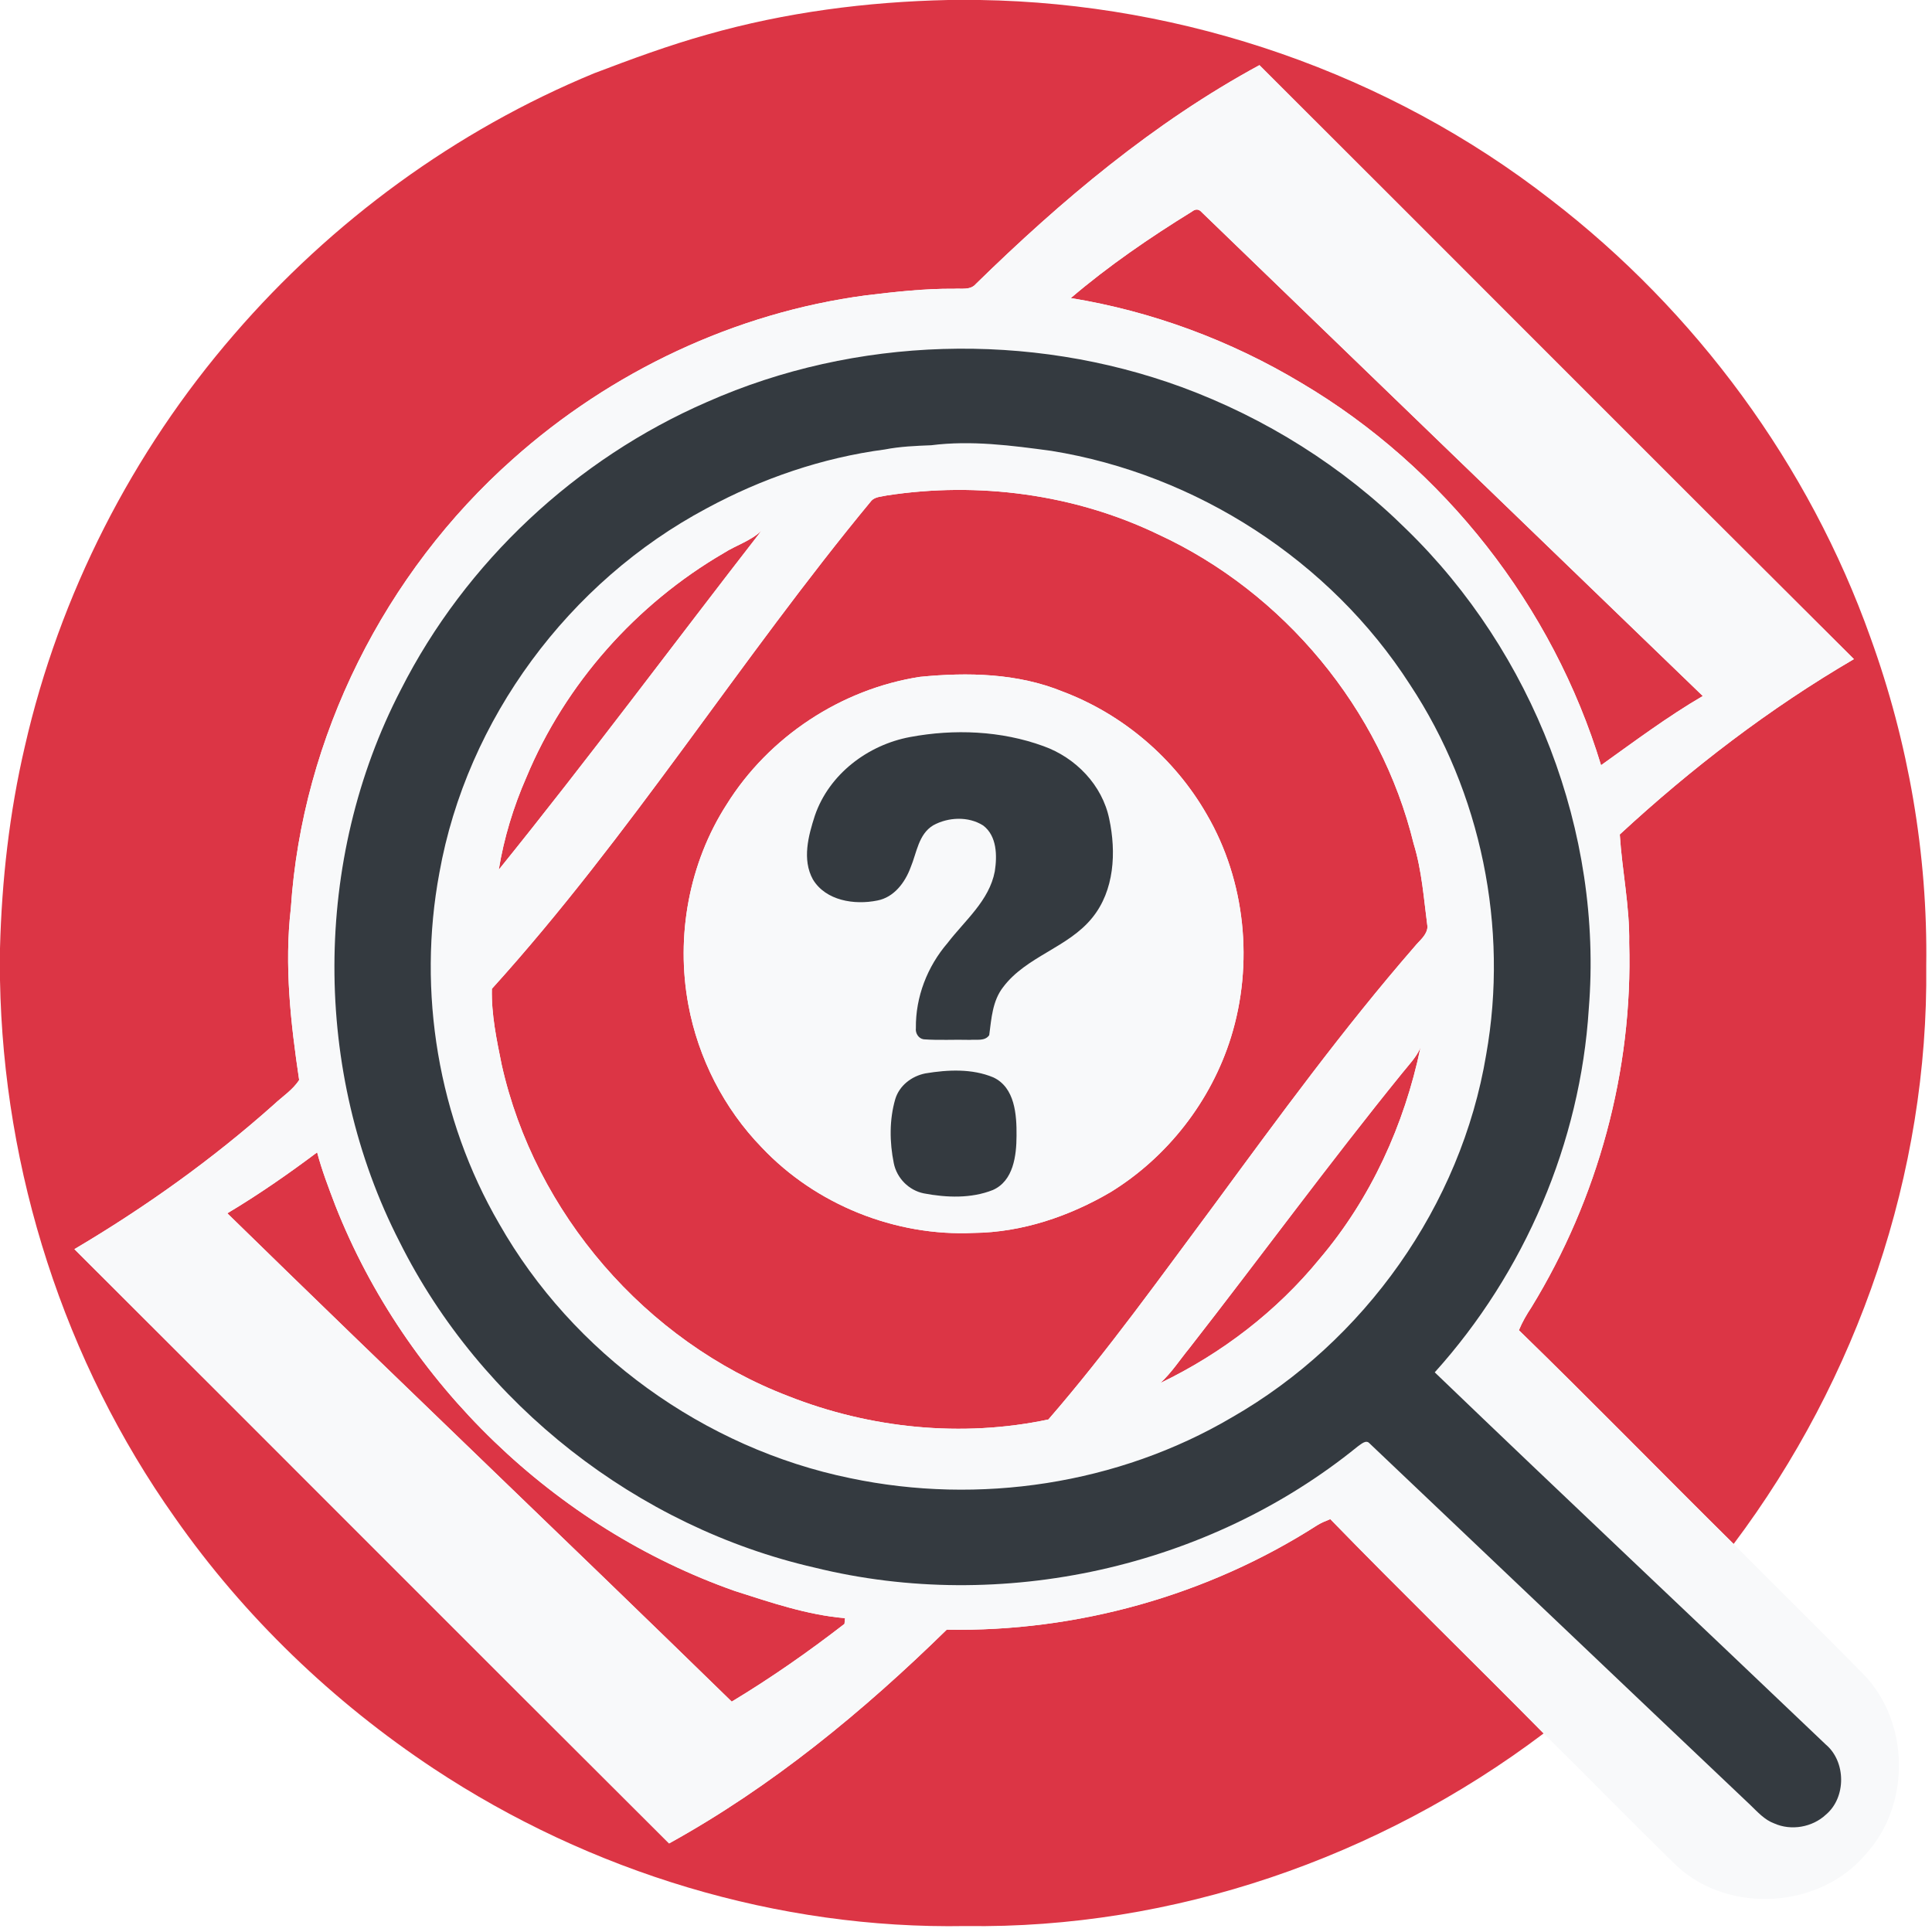
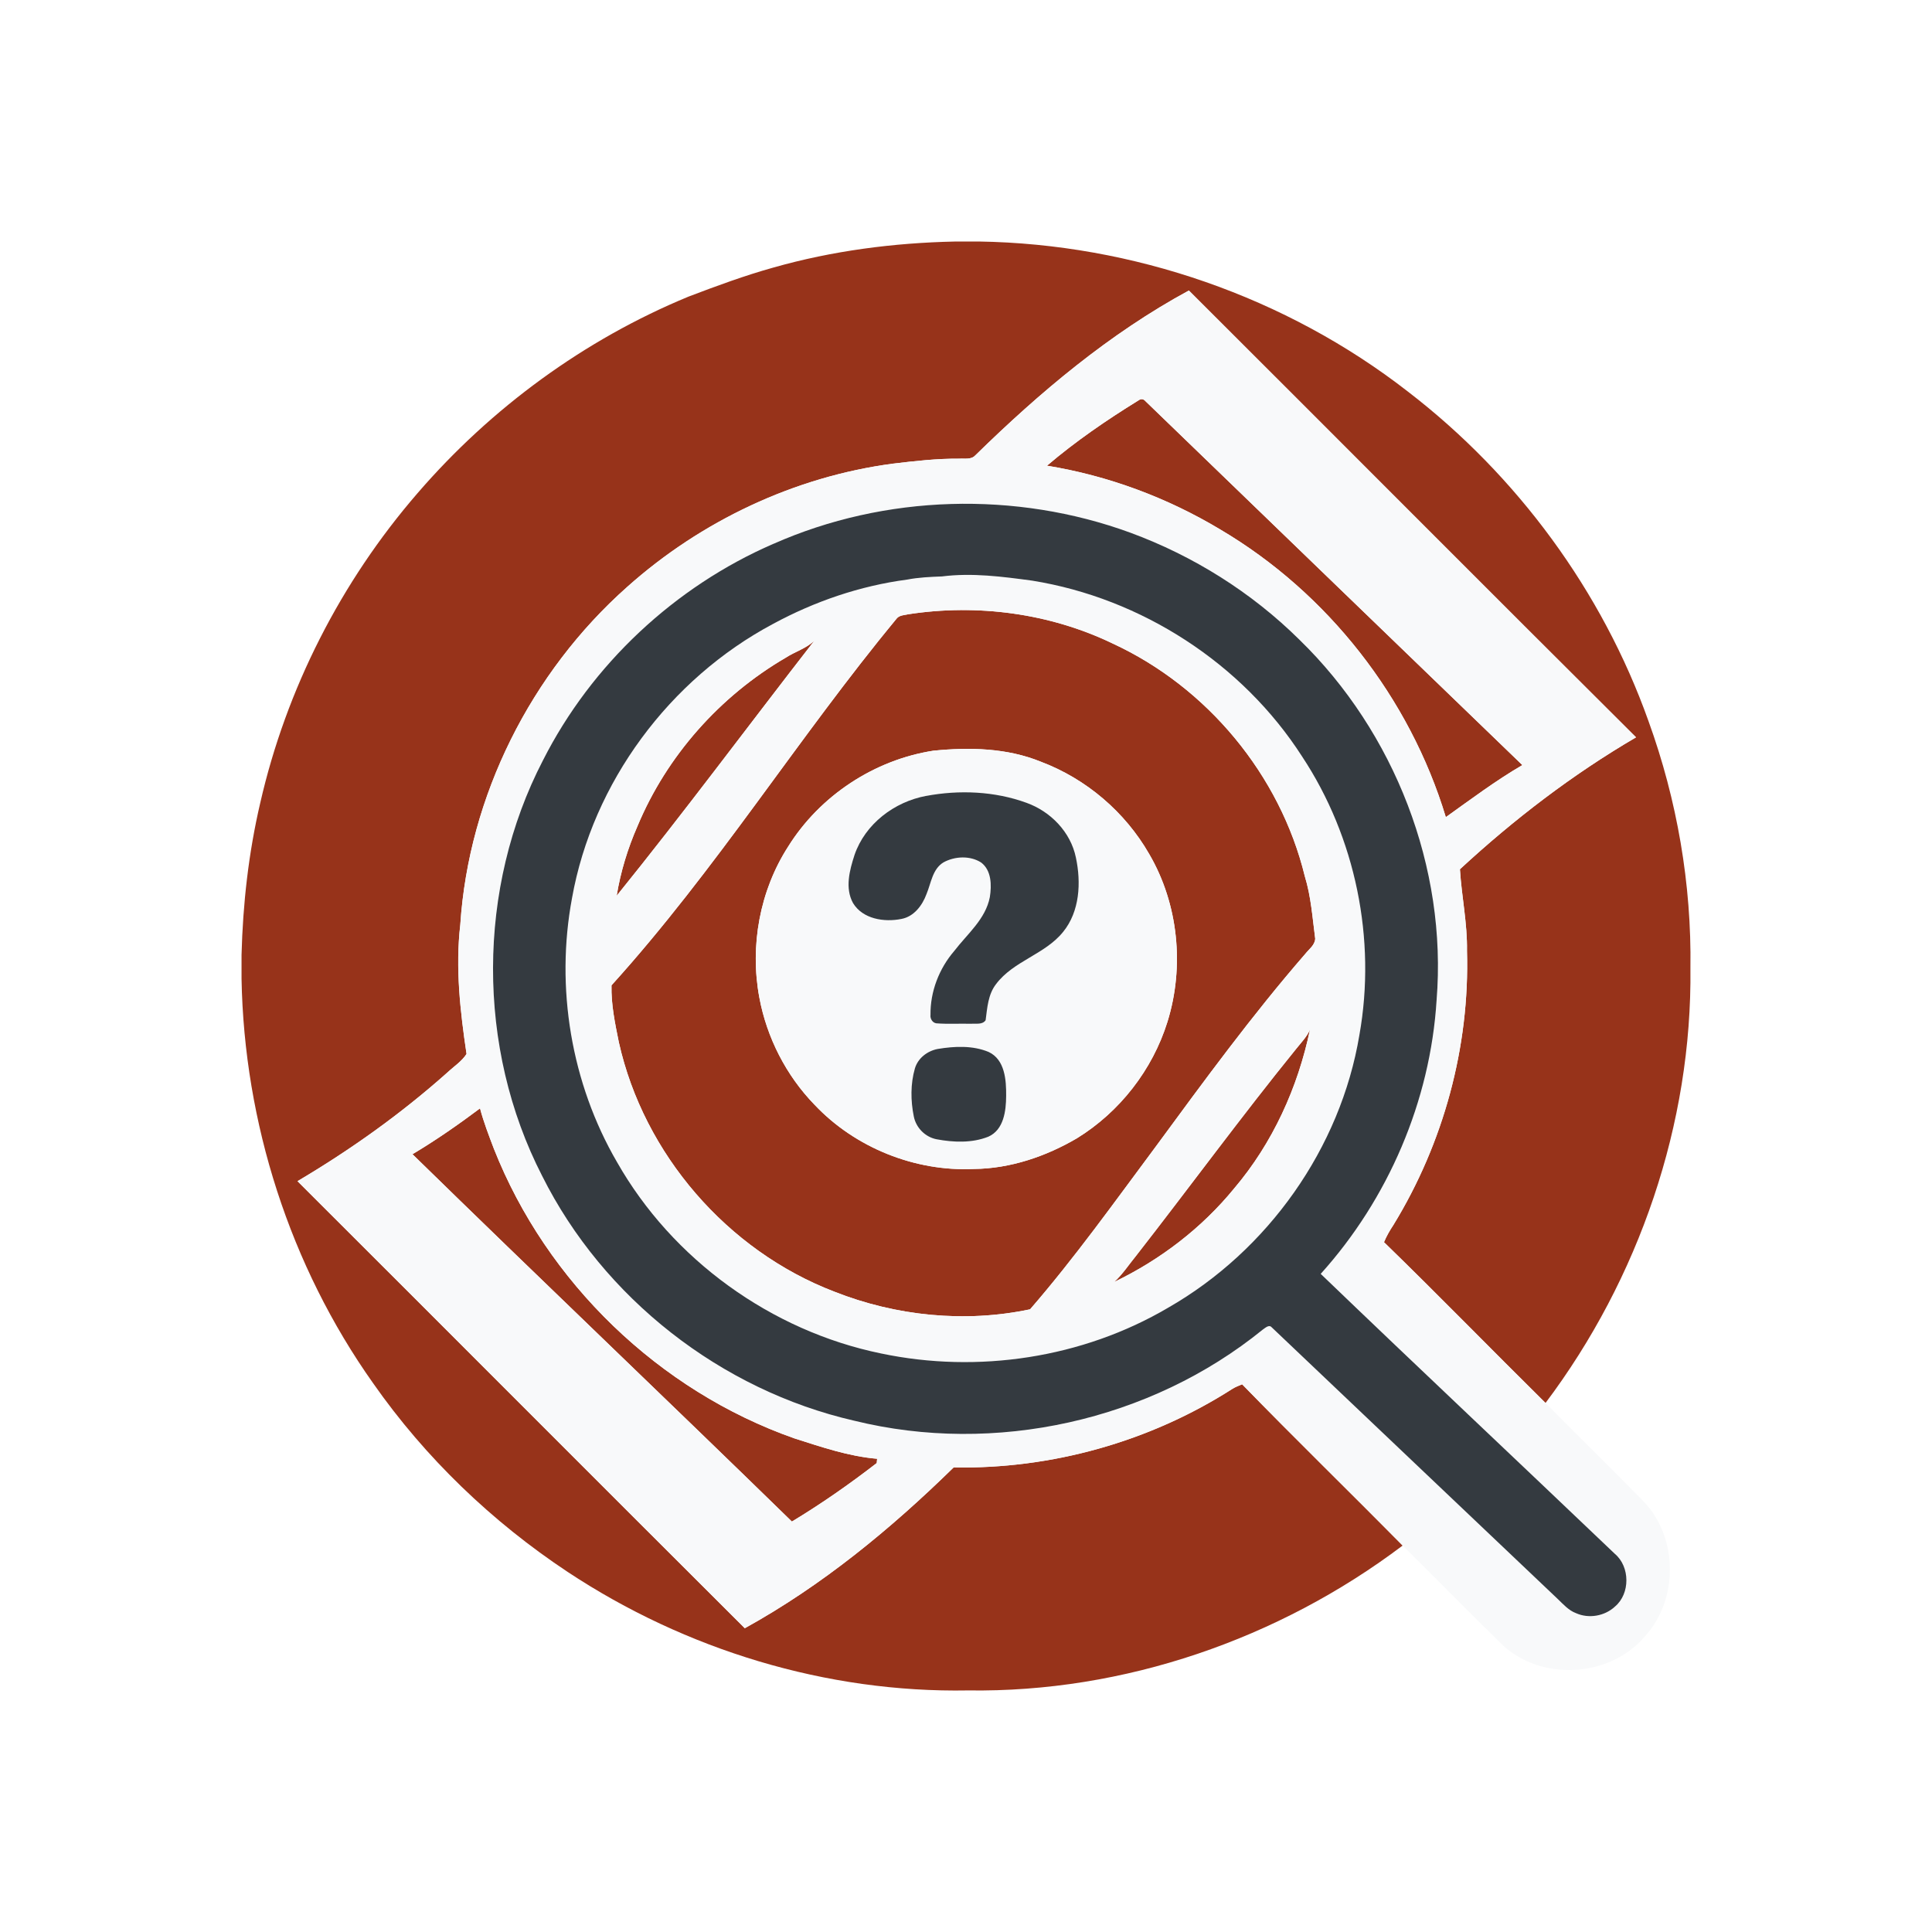
- <svg xmlns="http://www.w3.org/2000/svg" width="512pt" height="512pt" viewBox="0 0 500 500" version="1.1">
-   <g id="#000000ff">
- </g>
-   <g id="#28a745ff">
-     <path fill="#dc3545" opacity="1.00" d=" M 245.39 0.00 L 253.62 0.00 C 306.67 0.82 359.43 19.04 401.33 51.66 C 438.92 80.55 468.18 120.31 484.08 165.01 C 493.92 192.17 498.92 221.09 498.51 249.98 C 499.12 303.57 480.80 356.83 448.66 399.58 C 430.07 381.21 411.83 362.47 393.09 344.26 C 393.95 342.17 395.08 340.21 396.33 338.33 C 413.55 310.20 422.61 277.04 421.63 244.03 C 421.79 234.61 419.79 225.34 419.20 215.96 C 437.76 198.80 457.94 183.35 479.79 170.58 C 428.40 119.44 377.26 68.06 325.94 16.86 C 298.63 31.66 274.62 51.89 252.51 73.53 C 251.12 75.14 248.82 74.60 246.95 74.73 C 239.30 74.66 231.66 75.53 224.07 76.44 C 190.27 80.93 158.13 96.14 132.73 118.81 C 99.58 148.22 78.18 190.76 75.27 235.07 C 73.55 249.89 75.24 264.83 77.42 279.50 C 75.77 282.07 73.09 283.77 70.88 285.85 C 54.99 300.02 37.58 312.44 19.26 323.28 C 70.60 374.51 121.79 425.88 173.16 477.08 C 199.73 462.41 223.38 442.94 245.01 421.76 C 278.69 422.37 312.52 412.92 340.89 394.74 C 341.95 394.08 343.12 393.61 344.28 393.15 C 362.46 411.85 381.17 430.04 399.49 448.61 C 356.82 480.83 303.54 499.24 249.95 498.46 C 201.29 499.34 152.74 484.51 112.23 457.71 C 86.18 440.45 63.21 418.41 45.28 392.79 C 16.63 352.35 0.88 303.15 0.00 253.63 L 0.00 245.42 C 0.46 227.85 2.43 210.29 6.43 193.17 C 15.39 153.91 34.20 117.02 60.55 86.58 C 85.85 57.25 117.96 33.73 153.80 18.95 C 163.42 15.29 173.08 11.72 183.00 8.95 C 203.28 3.18 224.34 0.46 245.39 0.00 Z" />
-     <path fill="#dc3545" opacity="1.00" d=" M 308.49 54.75 C 309.43 54.01 310.29 54.08 311.05 54.97 C 354.26 96.69 397.45 138.44 440.68 180.13 C 431.50 185.49 422.99 191.87 414.35 198.04 C 401.91 156.98 373.73 120.93 336.78 99.10 C 318.51 88.13 298.16 80.56 277.12 77.14 C 286.91 68.79 297.55 61.50 308.49 54.75 Z" />
-     <path fill="#dc3545" opacity="1.00" d=" M 229.46 128.23 C 253.17 124.58 278.08 127.86 299.75 138.30 C 332.25 153.31 357.35 183.53 365.85 218.35 C 368.00 225.34 368.48 232.64 369.43 239.84 C 369.34 242.03 367.31 243.44 366.05 245.03 C 347.67 266.19 331.12 288.85 314.53 311.42 C 300.46 330.31 286.76 349.55 271.32 367.36 C 248.94 372.10 225.19 369.69 203.95 361.29 C 167.16 347.19 138.41 313.99 129.83 275.52 C 128.52 269.05 127.14 262.53 127.30 255.90 C 163.17 216.28 191.52 170.68 225.54 129.56 C 226.55 128.52 228.13 128.55 229.46 128.23 M 238.07 175.17 C 217.69 178.33 198.98 190.67 188.07 208.17 C 178.29 223.36 174.85 242.33 178.15 260.05 C 180.71 273.85 187.37 286.91 197.16 296.98 C 211.11 311.76 231.71 320.03 252.00 319.08 C 264.49 318.95 276.73 314.79 287.44 308.51 C 302.16 299.45 313.43 284.96 318.57 268.46 C 324.48 249.46 322.35 227.95 312.28 210.72 C 303.99 196.27 290.62 184.86 275.03 178.98 C 263.35 174.21 250.45 173.94 238.07 175.17 Z" />
-     <path fill="#dc3545" opacity="1.00" d=" M 187.27 143.16 C 190.48 141.10 194.29 140.01 197.09 137.33 C 174.38 166.55 152.34 196.29 129.08 225.08 C 130.42 216.86 132.88 208.80 136.22 201.18 C 146.30 176.96 164.64 156.35 187.27 143.16 Z" />
-     <path fill="#dc3545" opacity="1.00" d=" M 362.84 277.78 C 364.54 275.64 366.52 273.67 367.62 271.12 C 363.45 291.07 354.77 310.18 341.54 325.76 C 330.42 339.38 316.12 350.32 300.29 357.93 C 303.20 355.26 305.34 351.92 307.83 348.88 C 326.26 325.26 343.96 301.06 362.84 277.78 Z" />
-     <path fill="#dc3545" opacity="1.00" d=" M 58.83 314.00 C 66.88 309.20 74.57 303.85 82.07 298.23 C 83.32 302.96 85.09 307.53 86.83 312.11 C 104.98 358.07 143.62 395.38 190.25 411.77 C 199.53 414.73 208.93 417.96 218.69 418.78 C 218.65 419.15 218.59 419.89 218.55 420.26 C 209.20 427.49 199.51 434.27 189.37 440.38 C 146.02 398.08 102.14 356.34 58.83 314.00 Z" />
-   </g>
-   <g id="#f8f9faff">
-     <path fill="#f8f9fa" opacity="1.00" d=" M 252.51 73.53 C 274.62 51.89 298.63 31.66 325.94 16.86 C 377.26 68.06 428.40 119.44 479.79 170.58 C 457.94 183.35 437.76 198.80 419.20 215.96 C 419.79 225.34 421.79 234.61 421.63 244.03 C 422.61 277.04 413.55 310.20 396.33 338.33 C 395.08 340.21 393.95 342.17 393.09 344.26 C 411.83 362.47 430.07 381.21 448.66 399.58 C 459.89 410.95 471.33 422.12 482.50 433.54 C 494.31 445.97 494.43 467.25 482.85 479.87 C 471.00 493.95 447.60 495.44 434.05 483.00 C 422.40 471.67 411.07 460.01 399.49 448.61 C 381.17 430.04 362.46 411.85 344.28 393.15 C 343.12 393.61 341.95 394.08 340.89 394.74 C 312.52 412.92 278.69 422.37 245.01 421.76 C 223.38 442.94 199.73 462.41 173.16 477.08 C 121.79 425.88 70.60 374.51 19.26 323.28 C 37.58 312.44 54.99 300.02 70.88 285.85 C 73.09 283.77 75.77 282.07 77.42 279.50 C 75.24 264.83 73.55 249.89 75.27 235.07 C 78.18 190.76 99.58 148.22 132.73 118.81 C 158.13 96.14 190.27 80.93 224.07 76.44 C 231.66 75.53 239.30 74.66 246.95 74.73 C 248.82 74.60 251.12 75.14 252.51 73.53 M 308.49 54.75 C 297.55 61.50 286.91 68.79 277.12 77.14 C 298.16 80.56 318.51 88.13 336.78 99.10 C 373.73 120.93 401.91 156.98 414.35 198.04 C 422.99 191.87 431.50 185.49 440.68 180.13 C 397.45 138.44 354.26 96.69 311.05 54.97 C 310.29 54.08 309.43 54.01 308.49 54.75 M 183.03 104.01 C 149.09 118.75 120.48 145.47 103.74 178.49 C 80.93 222.44 80.81 277.40 103.43 321.44 C 124.46 363.53 164.98 395.19 210.81 405.69 C 259.14 417.61 312.71 405.76 351.37 374.35 C 352.17 373.83 353.48 372.51 354.39 373.50 C 387.26 404.67 420.05 435.93 452.93 467.08 C 454.82 468.89 456.63 470.97 459.16 471.90 C 463.56 473.87 469.06 472.90 472.56 469.61 C 477.83 465.17 477.77 455.92 472.52 451.49 C 438.83 419.34 404.89 387.43 371.31 355.16 C 394.55 329.39 409.01 295.70 411.18 261.03 C 414.86 215.38 396.73 168.83 363.97 136.98 C 347.53 120.72 327.50 108.17 305.82 100.18 C 266.42 85.76 221.43 87.01 183.03 104.01 M 58.83 314.00 C 102.14 356.34 146.02 398.08 189.37 440.38 C 199.51 434.27 209.20 427.49 218.55 420.26 C 218.59 419.89 218.65 419.15 218.69 418.78 C 208.93 417.96 199.53 414.73 190.25 411.77 C 143.62 395.38 104.98 358.07 86.83 312.11 C 85.09 307.53 83.32 302.96 82.07 298.23 C 74.57 303.85 66.88 309.20 58.83 314.00 Z" />
-     <path fill="#f8f9fa" opacity="1.00" d=" M 229.00 116.32 C 232.96 115.55 236.98 115.39 241.00 115.23 C 251.36 113.91 261.79 115.29 272.07 116.68 C 309.60 122.73 344.28 145.11 364.87 177.13 C 383.32 205.02 390.48 240.04 384.62 272.94 C 378.14 311.98 353.07 347.22 318.79 366.83 C 289.38 384.14 253.37 389.56 220.04 382.55 C 182.27 374.80 148.25 350.27 129.19 316.71 C 113.41 289.59 107.95 256.72 113.71 225.90 C 120.82 186.11 147.26 150.54 182.86 131.57 C 197.17 123.82 212.85 118.45 229.00 116.32 M 229.46 128.23 C 228.13 128.55 226.55 128.52 225.54 129.56 C 191.52 170.68 163.17 216.28 127.30 255.90 C 127.14 262.53 128.52 269.05 129.83 275.52 C 138.41 313.99 167.16 347.19 203.95 361.29 C 225.19 369.69 248.94 372.10 271.32 367.36 C 286.76 349.55 300.46 330.31 314.53 311.42 C 331.12 288.85 347.67 266.19 366.05 245.03 C 367.31 243.44 369.34 242.03 369.43 239.84 C 368.48 232.64 368.00 225.34 365.85 218.35 C 357.35 183.53 332.25 153.31 299.75 138.30 C 278.08 127.86 253.17 124.58 229.46 128.23 M 187.27 143.16 C 164.64 156.35 146.30 176.96 136.22 201.18 C 132.88 208.80 130.42 216.86 129.08 225.08 C 152.34 196.29 174.38 166.55 197.09 137.33 C 194.29 140.01 190.48 141.10 187.27 143.16 M 362.84 277.78 C 343.96 301.06 326.26 325.26 307.83 348.88 C 305.34 351.92 303.20 355.26 300.29 357.93 C 316.12 350.32 330.42 339.38 341.54 325.76 C 354.77 310.18 363.45 291.07 367.62 271.12 C 366.52 273.67 364.54 275.64 362.84 277.78 Z" />
-     <path fill="#f8f9fa" opacity="1.00" d=" M 238.07 175.17 C 250.45 173.94 263.35 174.21 275.03 178.98 C 290.62 184.86 303.99 196.27 312.28 210.72 C 322.35 227.95 324.48 249.46 318.57 268.46 C 313.43 284.96 302.16 299.45 287.44 308.51 C 276.73 314.79 264.49 318.95 252.00 319.08 C 231.71 320.03 211.11 311.76 197.16 296.98 C 187.37 286.91 180.71 273.85 178.15 260.05 C 174.85 242.33 178.29 223.36 188.07 208.17 C 198.98 190.67 217.69 178.33 238.07 175.17 M 235.54 190.74 C 224.59 192.77 214.58 200.35 210.90 211.04 C 209.20 216.28 207.54 222.45 210.38 227.60 C 213.72 233.13 221.15 234.25 227.02 233.06 C 231.36 232.25 234.23 228.40 235.67 224.48 C 237.25 220.72 237.69 215.89 241.52 213.59 C 245.40 211.45 250.65 211.21 254.46 213.65 C 258.03 216.38 258.08 221.47 257.45 225.52 C 256.01 233.11 249.70 238.21 245.22 244.06 C 239.99 250.14 236.92 258.04 237.03 266.09 C 236.86 267.36 237.69 268.76 239.02 268.97 C 243.01 269.27 247.02 269.01 251.02 269.12 C 252.70 268.96 254.89 269.54 256.01 267.90 C 256.58 263.62 256.84 259.03 259.61 255.47 C 265.61 247.48 276.43 245.27 282.68 237.51 C 288.42 230.46 288.90 220.54 287.08 211.98 C 285.29 203.18 278.38 196.07 270.03 193.09 C 259.08 189.10 246.94 188.61 235.54 190.74 M 239.51 277.79 C 235.97 278.48 232.75 280.92 231.69 284.46 C 230.14 289.81 230.21 295.59 231.31 301.03 C 232.09 304.91 235.21 308.07 239.10 308.85 C 244.95 309.96 251.34 310.21 256.96 307.97 C 262.28 305.61 263.06 299.08 263.08 293.95 C 263.13 288.54 262.69 281.45 257.06 278.82 C 251.56 276.52 245.28 276.83 239.51 277.79 Z" />
-   </g>
-   <g id="#343a40ff">
-     <path fill="#343a40" opacity="1.00" d=" M 183.03 104.01 C 221.43 87.01 266.42 85.76 305.82 100.18 C 327.50 108.17 347.53 120.72 363.97 136.98 C 396.73 168.83 414.86 215.38 411.18 261.03 C 409.01 295.70 394.55 329.39 371.31 355.16 C 404.89 387.43 438.83 419.34 472.52 451.49 C 477.77 455.92 477.83 465.17 472.56 469.61 C 469.06 472.90 463.56 473.87 459.16 471.90 C 456.63 470.97 454.82 468.89 452.93 467.08 C 420.05 435.93 387.26 404.67 354.39 373.50 C 353.48 372.51 352.17 373.83 351.37 374.35 C 312.71 405.76 259.14 417.61 210.81 405.69 C 164.98 395.19 124.46 363.53 103.43 321.44 C 80.81 277.40 80.93 222.44 103.74 178.49 C 120.48 145.47 149.09 118.75 183.03 104.01 M 229.00 116.32 C 212.85 118.45 197.17 123.82 182.86 131.57 C 147.26 150.54 120.82 186.11 113.71 225.90 C 107.95 256.72 113.41 289.59 129.19 316.71 C 148.25 350.27 182.27 374.80 220.04 382.55 C 253.37 389.56 289.38 384.14 318.79 366.83 C 353.07 347.22 378.14 311.98 384.62 272.94 C 390.48 240.04 383.32 205.02 364.87 177.13 C 344.28 145.11 309.60 122.73 272.07 116.68 C 261.79 115.29 251.36 113.91 241.00 115.23 C 236.98 115.39 232.96 115.55 229.00 116.32 Z" />
-     <path fill="#343a40" opacity="1.00" d=" M 235.54 190.74 C 246.94 188.61 259.08 189.10 270.03 193.09 C 278.38 196.07 285.29 203.18 287.08 211.98 C 288.90 220.54 288.42 230.46 282.68 237.51 C 276.43 245.27 265.61 247.48 259.61 255.47 C 256.84 259.03 256.58 263.62 256.01 267.90 C 254.89 269.54 252.70 268.96 251.02 269.12 C 247.02 269.01 243.01 269.27 239.02 268.97 C 237.69 268.76 236.86 267.36 237.03 266.09 C 236.92 258.04 239.99 250.14 245.22 244.06 C 249.70 238.21 256.01 233.11 257.45 225.52 C 258.08 221.47 258.03 216.38 254.46 213.65 C 250.65 211.21 245.40 211.45 241.52 213.59 C 237.69 215.89 237.25 220.72 235.67 224.48 C 234.23 228.40 231.36 232.25 227.02 233.06 C 221.15 234.25 213.72 233.13 210.38 227.60 C 207.54 222.45 209.20 216.28 210.90 211.04 C 214.58 200.35 224.59 192.77 235.54 190.74 Z" />
-     <path fill="#343a40" opacity="1.00" d=" M 239.51 277.79 C 245.28 276.83 251.56 276.52 257.06 278.82 C 262.69 281.45 263.13 288.54 263.08 293.95 C 263.06 299.08 262.28 305.61 256.96 307.97 C 251.34 310.21 244.95 309.96 239.10 308.85 C 235.21 308.07 232.09 304.91 231.31 301.03 C 230.21 295.59 230.14 289.81 231.69 284.46 C 232.75 280.92 235.97 278.48 239.51 277.79 Z" />
+ <svg xmlns="http://www.w3.org/2000/svg" id="Capa_2" data-name="Capa 2" viewBox="0 0 512 512">
+   <defs>
+     <style>
+       .cls-1 {
+         fill: #343a40;
+       }
+ 
+       .cls-2 {
+         fill: #97331a;
+       }
+ 
+       .cls-3 {
+         fill: none;
+         opacity: 0;
+       }
+ 
+       .cls-4 {
+         fill: #f8f9fa;
+       }
+     </style>
+   </defs>
+   <g id="Capa_1-2" data-name="Capa 1">
+     <rect id="Margen" class="cls-3" width="512" height="512" />
+     <g id="_28a745ff" data-name="#28a745ff">
+       <path class="cls-2" d="M253.01,64h6.34c40.86.63,81.5,14.67,113.78,39.79,28.95,22.25,51.49,52.88,63.74,87.32,7.58,20.92,11.43,43.2,11.11,65.45.47,41.28-13.64,82.31-38.4,115.24-14.32-14.15-28.37-28.59-42.8-42.61.66-1.61,1.53-3.12,2.5-4.57,13.26-21.67,20.24-47.21,19.49-72.64.12-7.26-1.42-14.4-1.87-21.62,14.3-13.22,29.84-25.12,46.67-34.96-39.58-39.39-78.97-78.97-118.5-118.41-21.04,11.4-39.53,26.98-56.56,43.65-1.07,1.24-2.84.82-4.28.92-5.89-.05-11.78.62-17.62,1.32-26.03,3.46-50.79,15.18-70.36,32.64-25.53,22.65-42.02,55.42-44.26,89.56-1.32,11.42-.02,22.92,1.66,34.23-1.27,1.98-3.34,3.29-5.04,4.89-12.24,10.92-25.65,20.48-39.76,28.83,39.55,39.46,78.97,79.03,118.54,118.47,20.47-11.3,38.68-26.3,55.34-42.61,25.94.47,52-6.81,73.85-20.81.82-.51,1.72-.87,2.61-1.22,14,14.4,28.41,28.42,42.53,42.72-32.87,24.82-73.91,39-115.18,38.4-37.48.68-74.88-10.75-106.08-31.39-20.07-13.3-37.76-30.27-51.57-50.01-22.07-31.15-34.2-69.05-34.88-107.2v-6.32c.35-13.53,1.87-27.06,4.95-40.25,6.9-30.24,21.39-58.66,41.69-82.11,19.49-22.59,44.22-40.71,71.83-52.1,7.41-2.82,14.85-5.57,22.49-7.7,15.62-4.44,31.84-6.54,48.06-6.89Z" />
+       <path class="cls-2" d="M301.62,106.17c.72-.57,1.39-.52,1.97.17,33.28,32.14,66.55,64.3,99.85,96.41-7.07,4.13-13.63,9.04-20.28,13.8-9.58-31.63-31.29-59.4-59.75-76.22-14.07-8.45-29.75-14.28-45.95-16.92,7.54-6.43,15.74-12.05,24.16-17.25Z" />
+       <path class="cls-2" d="M240.74,162.78c18.26-2.81,37.45-.29,54.14,7.76,25.03,11.56,44.37,34.84,50.91,61.66,1.66,5.38,2.03,11.01,2.76,16.55-.07,1.69-1.63,2.77-2.6,4-14.16,16.3-26.91,33.76-39.68,51.14-10.84,14.55-21.39,29.37-33.28,43.09-17.24,3.65-35.53,1.79-51.89-4.68-28.34-10.86-50.48-36.44-57.09-66.07-1.01-4.98-2.07-10.01-1.95-15.11,27.63-30.52,49.47-65.65,75.67-97.32.78-.8,1.99-.78,3.02-1.02M247.38,198.94c-15.7,2.43-30.11,11.94-38.51,25.42-7.53,11.7-10.18,26.31-7.64,39.96,1.97,10.63,7.1,20.69,14.64,28.45,10.75,11.39,26.61,17.76,42.24,17.02,9.62-.1,19.05-3.3,27.3-8.14,11.34-6.98,20.02-18.14,23.98-30.85,4.55-14.64,2.91-31.21-4.84-44.48-6.39-11.13-16.68-19.92-28.69-24.45-9-3.67-18.93-3.88-28.47-2.93Z" />
+       <path class="cls-2" d="M208.25,174.28c2.47-1.59,5.41-2.43,7.56-4.49-17.49,22.51-34.47,45.42-52.39,67.6,1.03-6.33,2.93-12.54,5.5-18.41,7.76-18.66,21.89-34.53,39.32-44.69Z" />
+       <path class="cls-2" d="M343.48,277.98c1.31-1.65,2.83-3.17,3.68-5.13-3.21,15.37-9.9,30.09-20.09,42.09-8.57,10.49-19.58,18.92-31.77,24.78,2.24-2.06,3.89-4.63,5.81-6.97,14.2-18.19,27.83-36.84,42.37-54.77Z" />
+       <path class="cls-2" d="M109.31,305.88c6.2-3.7,12.12-7.82,17.9-12.15.96,3.64,2.33,7.16,3.67,10.69,13.98,35.4,43.74,64.14,79.66,76.77,7.15,2.28,14.39,4.77,21.91,5.4-.03.29-.08.86-.11,1.14-7.2,5.57-14.67,10.79-22.48,15.5-33.39-32.58-67.19-64.74-100.55-97.35Z" />
+     </g>
+     <g id="_f8f9faff" data-name="#f8f9faff">
+       <path class="cls-4" d="M258.5,120.64c17.03-16.67,35.52-32.25,56.56-43.65,39.53,39.44,78.92,79.02,118.5,118.41-16.83,9.84-32.37,21.74-46.67,34.96.45,7.23,1.99,14.37,1.87,21.62.75,25.43-6.22,50.97-19.49,72.64-.96,1.45-1.83,2.96-2.5,4.57,14.43,14.03,28.48,28.46,42.8,42.61,8.65,8.76,17.46,17.36,26.07,26.16,9.1,9.58,9.19,25.97.27,35.69-9.13,10.85-27.15,11.99-37.59,2.41-8.97-8.73-17.7-17.71-26.62-26.49-14.11-14.3-28.52-28.32-42.53-42.72-.89.35-1.79.72-2.61,1.22-21.85,14-47.91,21.28-73.85,20.81-16.66,16.32-34.88,31.31-55.34,42.61-39.57-39.44-79-79.01-118.54-118.47,14.11-8.35,27.52-17.92,39.76-28.83,1.7-1.6,3.77-2.91,5.04-4.89-1.68-11.3-2.98-22.81-1.66-34.23,2.24-34.13,18.73-66.9,44.26-89.56,19.56-17.46,44.32-29.18,70.36-32.64,5.85-.7,11.73-1.37,17.62-1.32,1.44-.1,3.21.32,4.28-.92M301.62,106.17c-8.43,5.2-16.62,10.82-24.16,17.25,16.21,2.63,31.88,8.47,45.95,16.92,28.46,16.82,50.17,44.59,59.75,76.22,6.66-4.75,13.21-9.67,20.28-13.8-33.3-32.11-66.57-64.28-99.85-96.41-.59-.69-1.25-.74-1.97-.17M204.98,144.12c-26.14,11.35-48.18,31.94-61.07,57.37-17.57,33.86-17.66,76.19-.24,110.12,16.2,32.42,47.41,56.81,82.71,64.9,37.23,9.18,78.49.05,108.27-24.14.62-.4,1.63-1.42,2.33-.65,25.32,24.01,50.58,48.09,75.9,72.09,1.46,1.39,2.85,3,4.8,3.71,3.39,1.52,7.63.77,10.32-1.76,4.06-3.42,4.01-10.55-.03-13.96-25.95-24.77-52.09-49.35-77.96-74.2,17.9-19.85,29.04-45.8,30.71-72.51,2.83-35.16-11.13-71.02-36.36-95.56-12.66-12.53-28.09-22.19-44.79-28.35-30.35-11.11-65-10.15-94.58,2.95M109.31,305.88c33.36,32.62,67.16,64.77,100.55,97.35,7.81-4.71,15.27-9.93,22.48-15.5.03-.29.08-.86.11-1.14-7.52-.63-14.76-3.12-21.91-5.4-35.92-12.63-65.68-41.37-79.66-76.77-1.34-3.53-2.7-7.05-3.67-10.69-5.78,4.33-11.7,8.45-17.9,12.15Z" />
+       <path class="cls-4" d="M240.39,153.6c3.05-.59,6.15-.72,9.24-.84,7.98-1.02,16.01.05,23.93,1.12,28.91,4.66,55.62,21.9,71.48,46.57,14.21,21.48,19.73,48.46,15.21,73.8-4.99,30.07-24.3,57.22-50.71,72.32-22.65,13.33-50.39,17.51-76.06,12.11-29.09-5.97-55.3-24.87-69.98-50.72-12.15-20.89-16.36-46.21-11.92-69.95,5.48-30.65,25.84-58.05,53.26-72.66,11.02-5.97,23.1-10.11,35.54-11.75M240.74,162.78c-1.02.25-2.24.22-3.02,1.02-26.2,31.68-48.04,66.8-75.67,97.32-.12,5.11.94,10.13,1.95,15.11,6.61,29.63,28.75,55.21,57.09,66.07,16.36,6.47,34.65,8.33,51.89,4.68,11.89-13.72,22.45-28.54,33.28-43.09,12.78-17.39,25.53-34.84,39.68-51.14.97-1.22,2.53-2.31,2.6-4-.73-5.55-1.1-11.17-2.76-16.55-6.55-26.82-25.88-50.1-50.91-61.66-16.69-8.04-35.88-10.57-54.14-7.76M208.25,174.28c-17.43,10.16-31.56,26.04-39.32,44.69-2.57,5.87-4.47,12.08-5.5,18.41,17.92-22.18,34.89-45.09,52.39-67.6-2.16,2.06-5.09,2.9-7.56,4.49M343.48,277.98c-14.54,17.93-28.18,36.57-42.37,54.77-1.92,2.34-3.57,4.91-5.81,6.97,12.19-5.86,23.21-14.29,31.77-24.78,10.19-12,16.88-26.72,20.09-42.09-.85,1.96-2.37,3.48-3.68,5.13Z" />
+       <path class="cls-4" d="M247.38,198.94c9.54-.95,19.47-.74,28.47,2.93,12.01,4.53,22.31,13.32,28.69,24.45,7.76,13.27,9.4,29.84,4.84,44.48-3.96,12.71-12.64,23.87-23.98,30.85-8.25,4.84-17.68,8.04-27.3,8.14-15.63.73-31.5-5.64-42.24-17.02-7.54-7.76-12.67-17.82-14.64-28.45-2.54-13.65.11-28.26,7.64-39.96,8.4-13.48,22.82-22.99,38.51-25.42M245.43,210.93c-8.43,1.56-16.14,7.4-18.98,15.64-1.31,4.04-2.59,8.79-.4,12.76,2.57,4.26,8.3,5.12,12.82,4.21,3.34-.62,5.55-3.59,6.66-6.61,1.22-2.9,1.56-6.62,4.51-8.39,2.99-1.65,7.03-1.83,9.97.05,2.75,2.1,2.79,6.02,2.3,9.14-1.11,5.85-5.97,9.78-9.42,14.28-4.03,4.68-6.39,10.77-6.31,16.97-.13.98.51,2.06,1.53,2.22,3.07.23,6.16.03,9.24.12,1.29-.12,2.98.32,3.84-.94.44-3.3.64-6.83,2.77-9.58,4.62-6.15,12.96-7.86,17.77-13.83,4.42-5.43,4.79-13.07,3.39-19.67-1.38-6.78-6.7-12.26-13.13-14.55-8.43-3.07-17.79-3.45-26.57-1.81M248.48,277.99c-2.73.53-5.21,2.41-6.02,5.14-1.19,4.12-1.14,8.57-.29,12.76.6,2.99,3,5.42,6,6.02,4.51.86,9.43,1.05,13.76-.68,4.1-1.82,4.7-6.85,4.71-10.8.04-4.17-.3-9.63-4.64-11.65-4.24-1.77-9.07-1.53-13.52-.79Z" />
+     </g>
+     <g id="_343a40ff" data-name="#343a40ff">
+       <path class="cls-1" d="M204.98,144.12c29.58-13.1,64.23-14.06,94.58-2.95,16.7,6.15,32.13,15.82,44.79,28.35,25.23,24.53,39.2,60.39,36.36,95.56-1.67,26.71-12.81,52.66-30.71,72.51,25.87,24.86,52.01,49.44,77.96,74.2,4.04,3.41,4.09,10.54.03,13.96-2.7,2.53-6.93,3.28-10.32,1.76-1.95-.72-3.34-2.32-4.8-3.71-25.33-24-50.58-48.08-75.9-72.09-.7-.76-1.71.25-2.33.65-29.78,24.2-71.04,33.32-108.27,24.14-35.3-8.09-66.51-32.48-82.71-64.9-17.42-33.92-17.33-76.26.24-110.12,12.89-25.44,34.93-46.02,61.07-57.37M240.39,153.6c-12.44,1.64-24.52,5.78-35.54,11.75-27.42,14.61-47.79,42.01-53.26,72.66-4.44,23.74-.23,49.06,11.92,69.95,14.68,25.85,40.89,44.75,69.98,50.72,25.67,5.4,53.41,1.22,76.06-12.11,26.4-15.11,45.71-42.25,50.71-72.32,4.51-25.34-1-52.32-15.21-73.8-15.86-24.67-42.57-41.91-71.48-46.57-7.92-1.07-15.95-2.13-23.93-1.12-3.1.12-6.19.25-9.24.84Z" />
+       <path class="cls-1" d="M245.43,210.93c8.78-1.64,18.13-1.26,26.57,1.81,6.43,2.3,11.75,7.77,13.13,14.55,1.4,6.59,1.03,14.24-3.39,19.67-4.81,5.98-13.15,7.68-17.77,13.83-2.13,2.74-2.33,6.28-2.77,9.58-.86,1.26-2.55.82-3.84.94-3.08-.08-6.17.12-9.24-.12-1.02-.16-1.66-1.24-1.53-2.22-.08-6.2,2.28-12.29,6.31-16.97,3.45-4.51,8.31-8.43,9.42-14.28.49-3.12.45-7.04-2.3-9.14-2.93-1.88-6.98-1.69-9.97-.05-2.95,1.77-3.29,5.49-4.51,8.39-1.11,3.02-3.32,5.99-6.66,6.61-4.52.92-10.24.05-12.82-4.21-2.19-3.97-.91-8.72.4-12.76,2.83-8.23,10.54-14.07,18.98-15.64Z" />
+       <path class="cls-1" d="M248.48,277.99c4.44-.74,9.28-.98,13.52.79,4.34,2.03,4.68,7.49,4.64,11.65-.02,3.95-.62,8.98-4.71,10.8-4.33,1.73-9.25,1.53-13.76.68-3-.6-5.4-3.04-6-6.02-.85-4.19-.9-8.64.29-12.76.82-2.73,3.3-4.61,6.02-5.14Z" />
+     </g>
  </g>
</svg>
